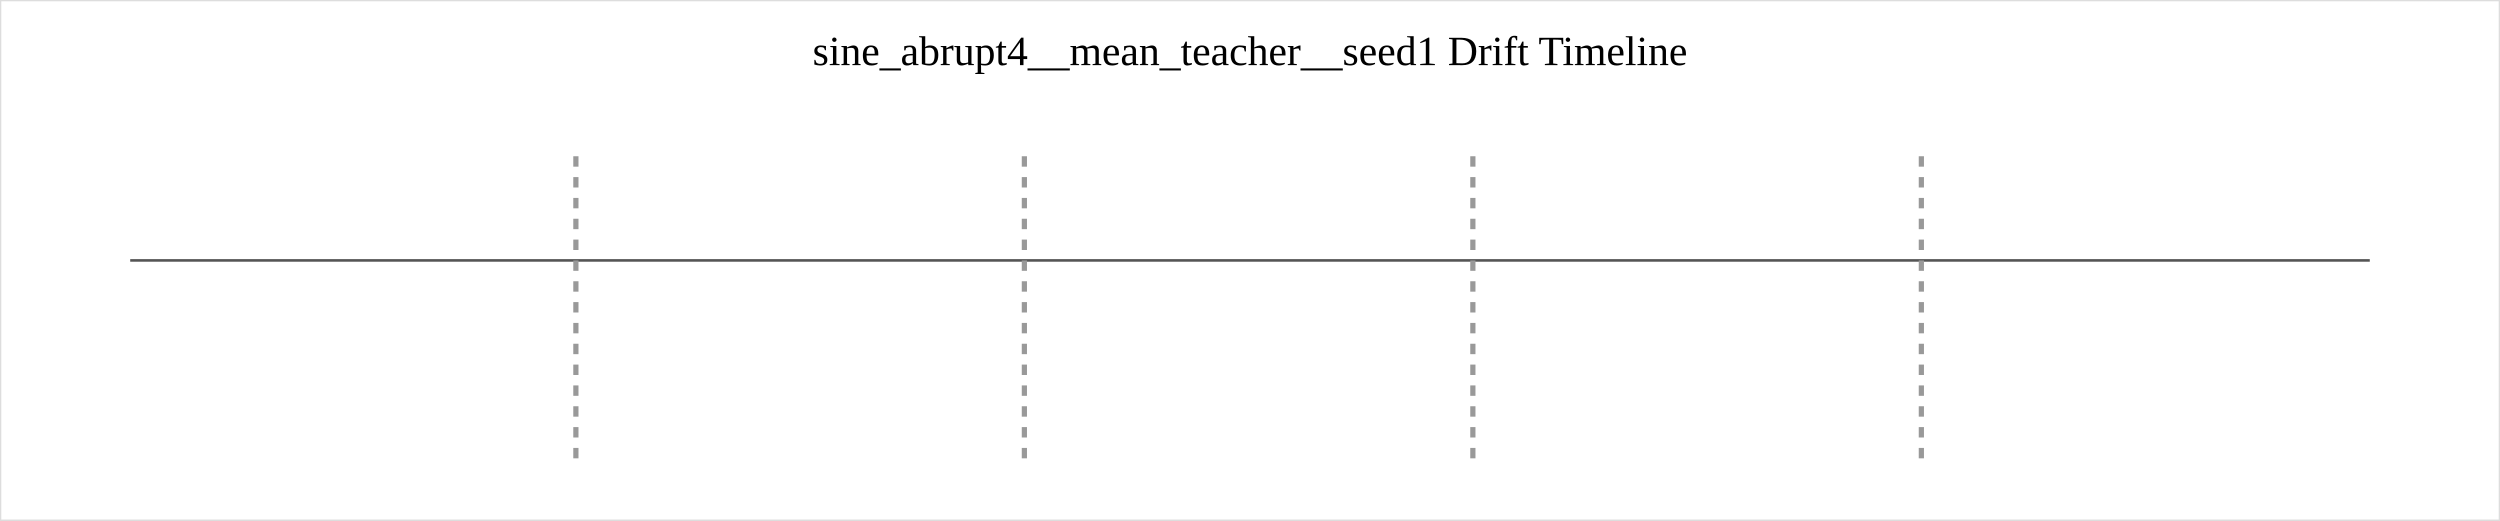
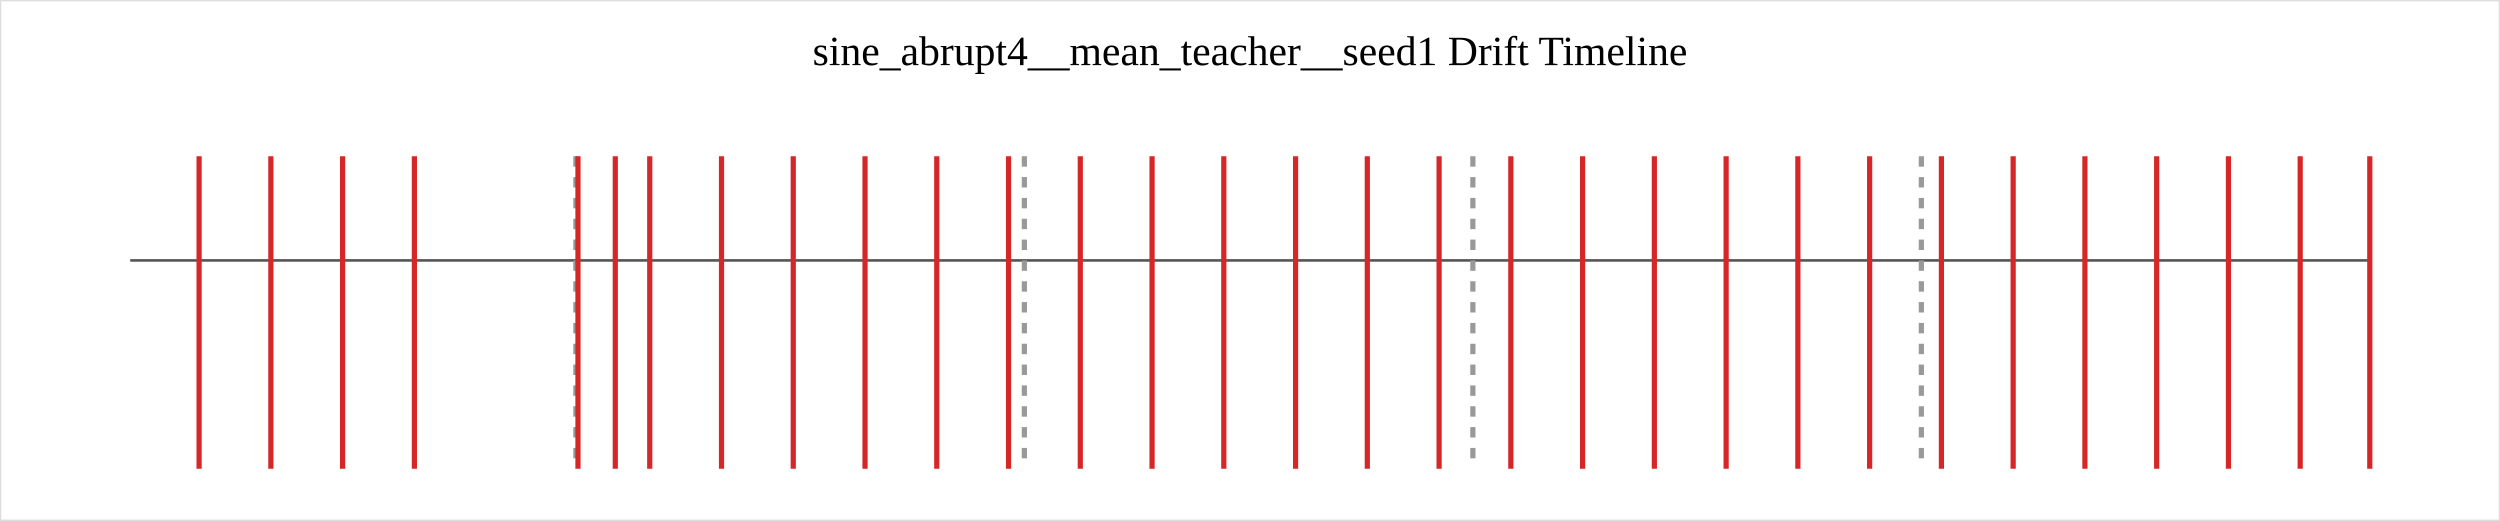
<svg xmlns="http://www.w3.org/2000/svg" width="960" height="200">
  <rect x="0" y="0" width="960" height="200" fill="#ffffff" stroke="#dddddd" />
  <text x="480.0" y="25" text-anchor="middle" font-size="16">sine_abrupt4__mean_teacher__seed1 Drift Timeline</text>
  <line x1="50" y1="100.0" x2="910" y2="100.0" stroke="#555555" />
  <line x1="221.14" y1="60" x2="221.14" y2="180" stroke="#999999" stroke-width="2" stroke-dasharray="4,4" />
  <line x1="393.36" y1="60" x2="393.36" y2="180" stroke="#999999" stroke-width="2" stroke-dasharray="4,4" />
  <line x1="565.58" y1="60" x2="565.58" y2="180" stroke="#999999" stroke-width="2" stroke-dasharray="4,4" />
  <line x1="737.80" y1="60" x2="737.80" y2="180" stroke="#999999" stroke-width="2" stroke-dasharray="4,4" />
+   <line x1="76.45" y1="60" x2="76.45" y2="180" stroke="#d62728" stroke-width="2" />
+   <line x1="104.01" y1="60" x2="104.01" y2="180" stroke="#d62728" stroke-width="2" />
+   <line x1="131.56" y1="60" x2="131.56" y2="180" stroke="#d62728" stroke-width="2" />
+   <line x1="159.12" y1="60" x2="159.12" y2="180" stroke="#d62728" stroke-width="2" />
+   <line x1="221.94" y1="60" x2="221.94" y2="180" stroke="#d62728" stroke-width="2" />
+   <line x1="236.27" y1="60" x2="236.27" y2="180" stroke="#d62728" stroke-width="2" />
+   <line x1="249.50" y1="60" x2="249.50" y2="180" stroke="#d62728" stroke-width="2" />
+   <line x1="277.06" y1="60" x2="277.06" y2="180" stroke="#d62728" stroke-width="2" />
+   <line x1="304.61" y1="60" x2="304.61" y2="180" stroke="#d62728" stroke-width="2" />
+   <line x1="332.17" y1="60" x2="332.17" y2="180" stroke="#d62728" stroke-width="2" />
+   <line x1="359.72" y1="60" x2="359.72" y2="180" stroke="#d62728" stroke-width="2" />
+   <line x1="387.28" y1="60" x2="387.28" y2="180" stroke="#d62728" stroke-width="2" />
+   <line x1="414.83" y1="60" x2="414.83" y2="180" stroke="#d62728" stroke-width="2" />
+   <line x1="442.39" y1="60" x2="442.39" y2="180" stroke="#d62728" stroke-width="2" />
+   <line x1="469.94" y1="60" x2="469.94" y2="180" stroke="#d62728" stroke-width="2" />
+   <line x1="497.50" y1="60" x2="497.50" y2="180" stroke="#d62728" stroke-width="2" />
+   <line x1="525.05" y1="60" x2="525.05" y2="180" stroke="#d62728" stroke-width="2" />
+   <line x1="552.61" y1="60" x2="552.61" y2="180" stroke="#d62728" stroke-width="2" />
+   <line x1="580.16" y1="60" x2="580.16" y2="180" stroke="#d62728" stroke-width="2" />
+   <line x1="607.72" y1="60" x2="607.72" y2="180" stroke="#d62728" stroke-width="2" />
+   <line x1="635.27" y1="60" x2="635.27" y2="180" stroke="#d62728" stroke-width="2" />
+   <line x1="662.83" y1="60" x2="662.83" y2="180" stroke="#d62728" stroke-width="2" />
+   <line x1="690.38" y1="60" x2="690.38" y2="180" stroke="#d62728" stroke-width="2" />
+   <line x1="717.94" y1="60" x2="717.94" y2="180" stroke="#d62728" stroke-width="2" />
+   <line x1="745.50" y1="60" x2="745.50" y2="180" stroke="#d62728" stroke-width="2" />
+   <line x1="773.05" y1="60" x2="773.05" y2="180" stroke="#d62728" stroke-width="2" />
+   <line x1="800.61" y1="60" x2="800.61" y2="180" stroke="#d62728" stroke-width="2" />
+   <line x1="828.16" y1="60" x2="828.16" y2="180" stroke="#d62728" stroke-width="2" />
+   <line x1="855.72" y1="60" x2="855.72" y2="180" stroke="#d62728" stroke-width="2" />
+   <line x1="883.27" y1="60" x2="883.27" y2="180" stroke="#d62728" stroke-width="2" />
+   <line x1="910.00" y1="60" x2="910.00" y2="180" stroke="#d62728" stroke-width="2" />
</svg>
